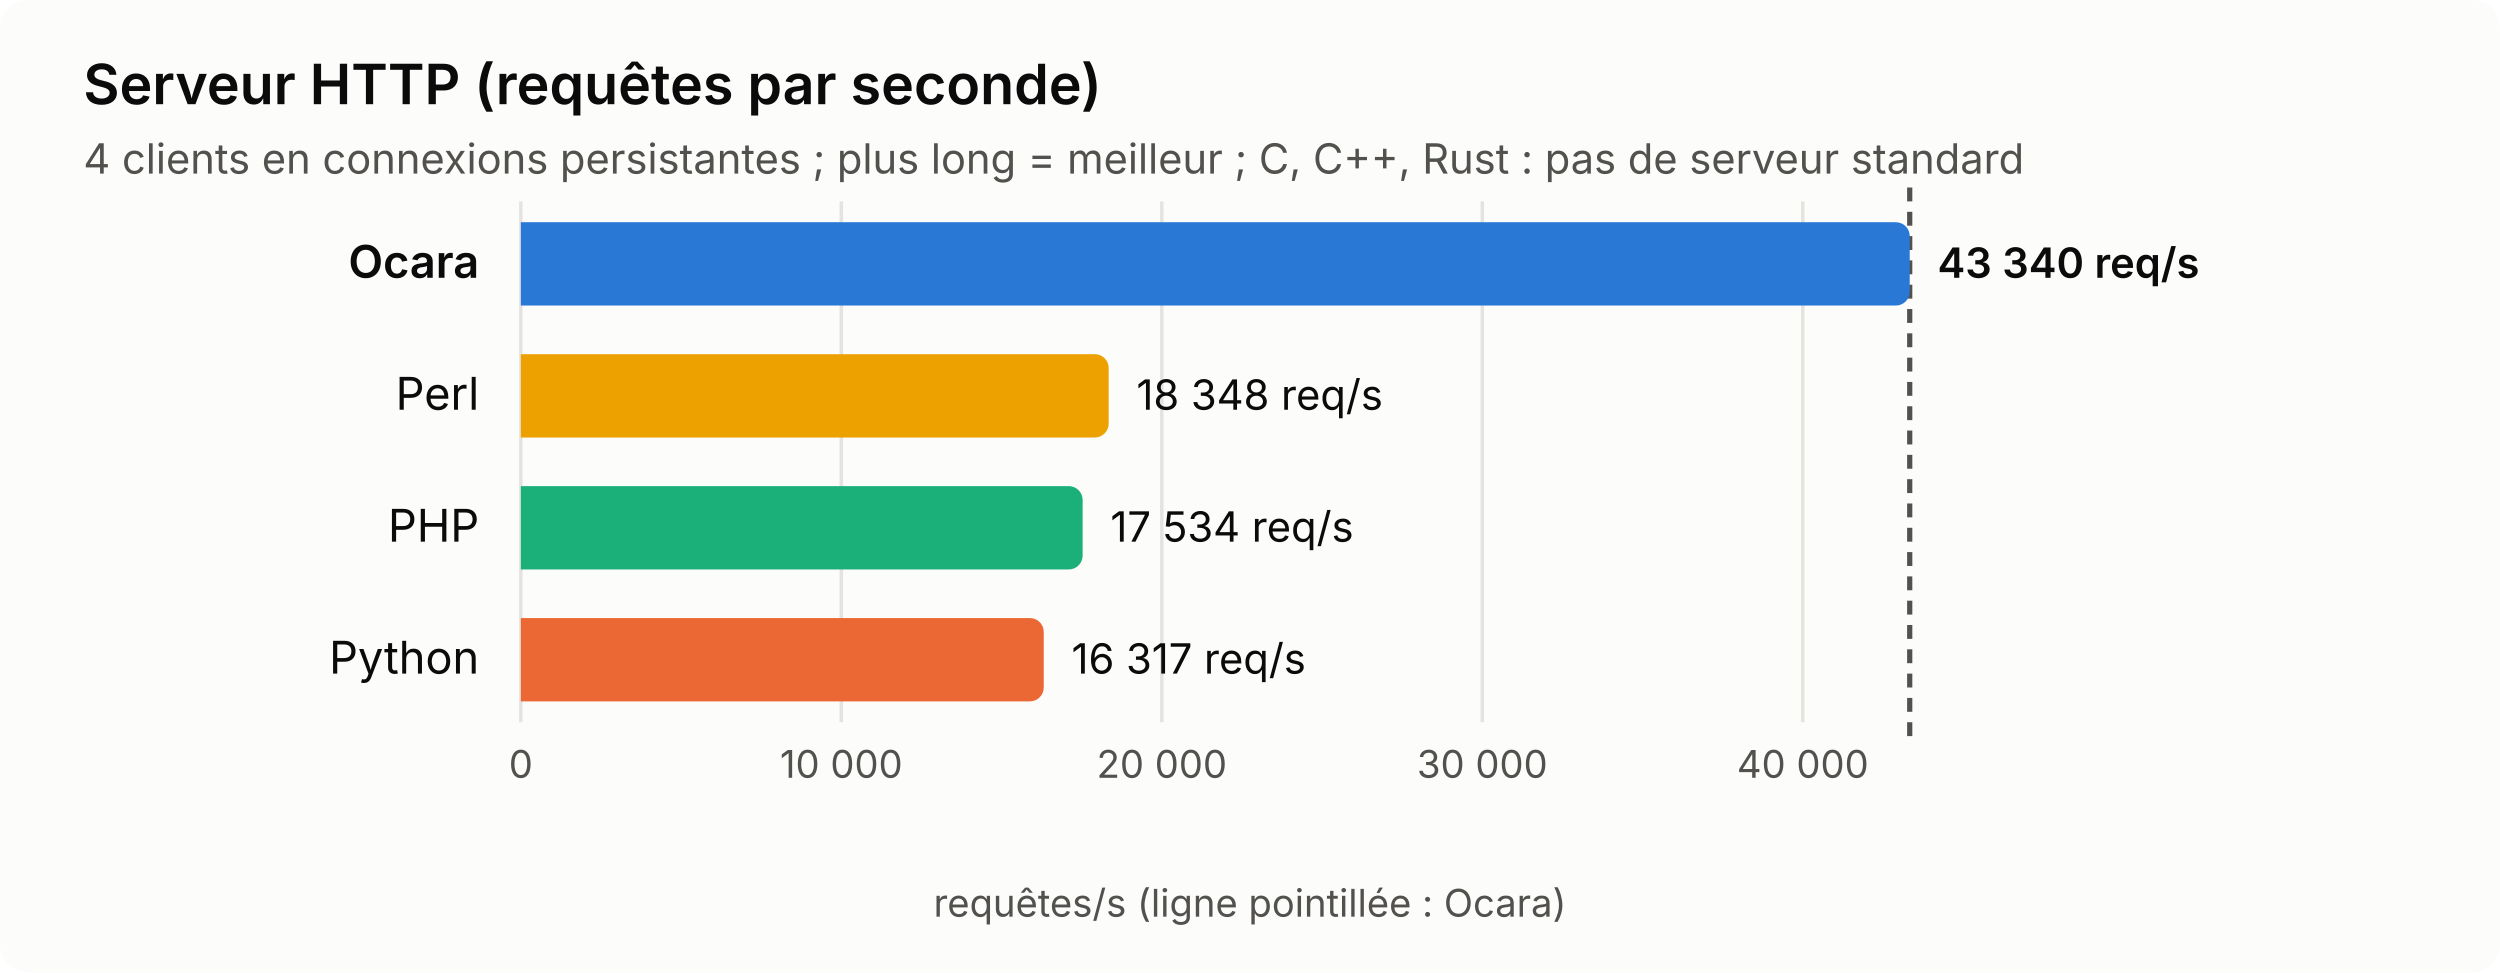
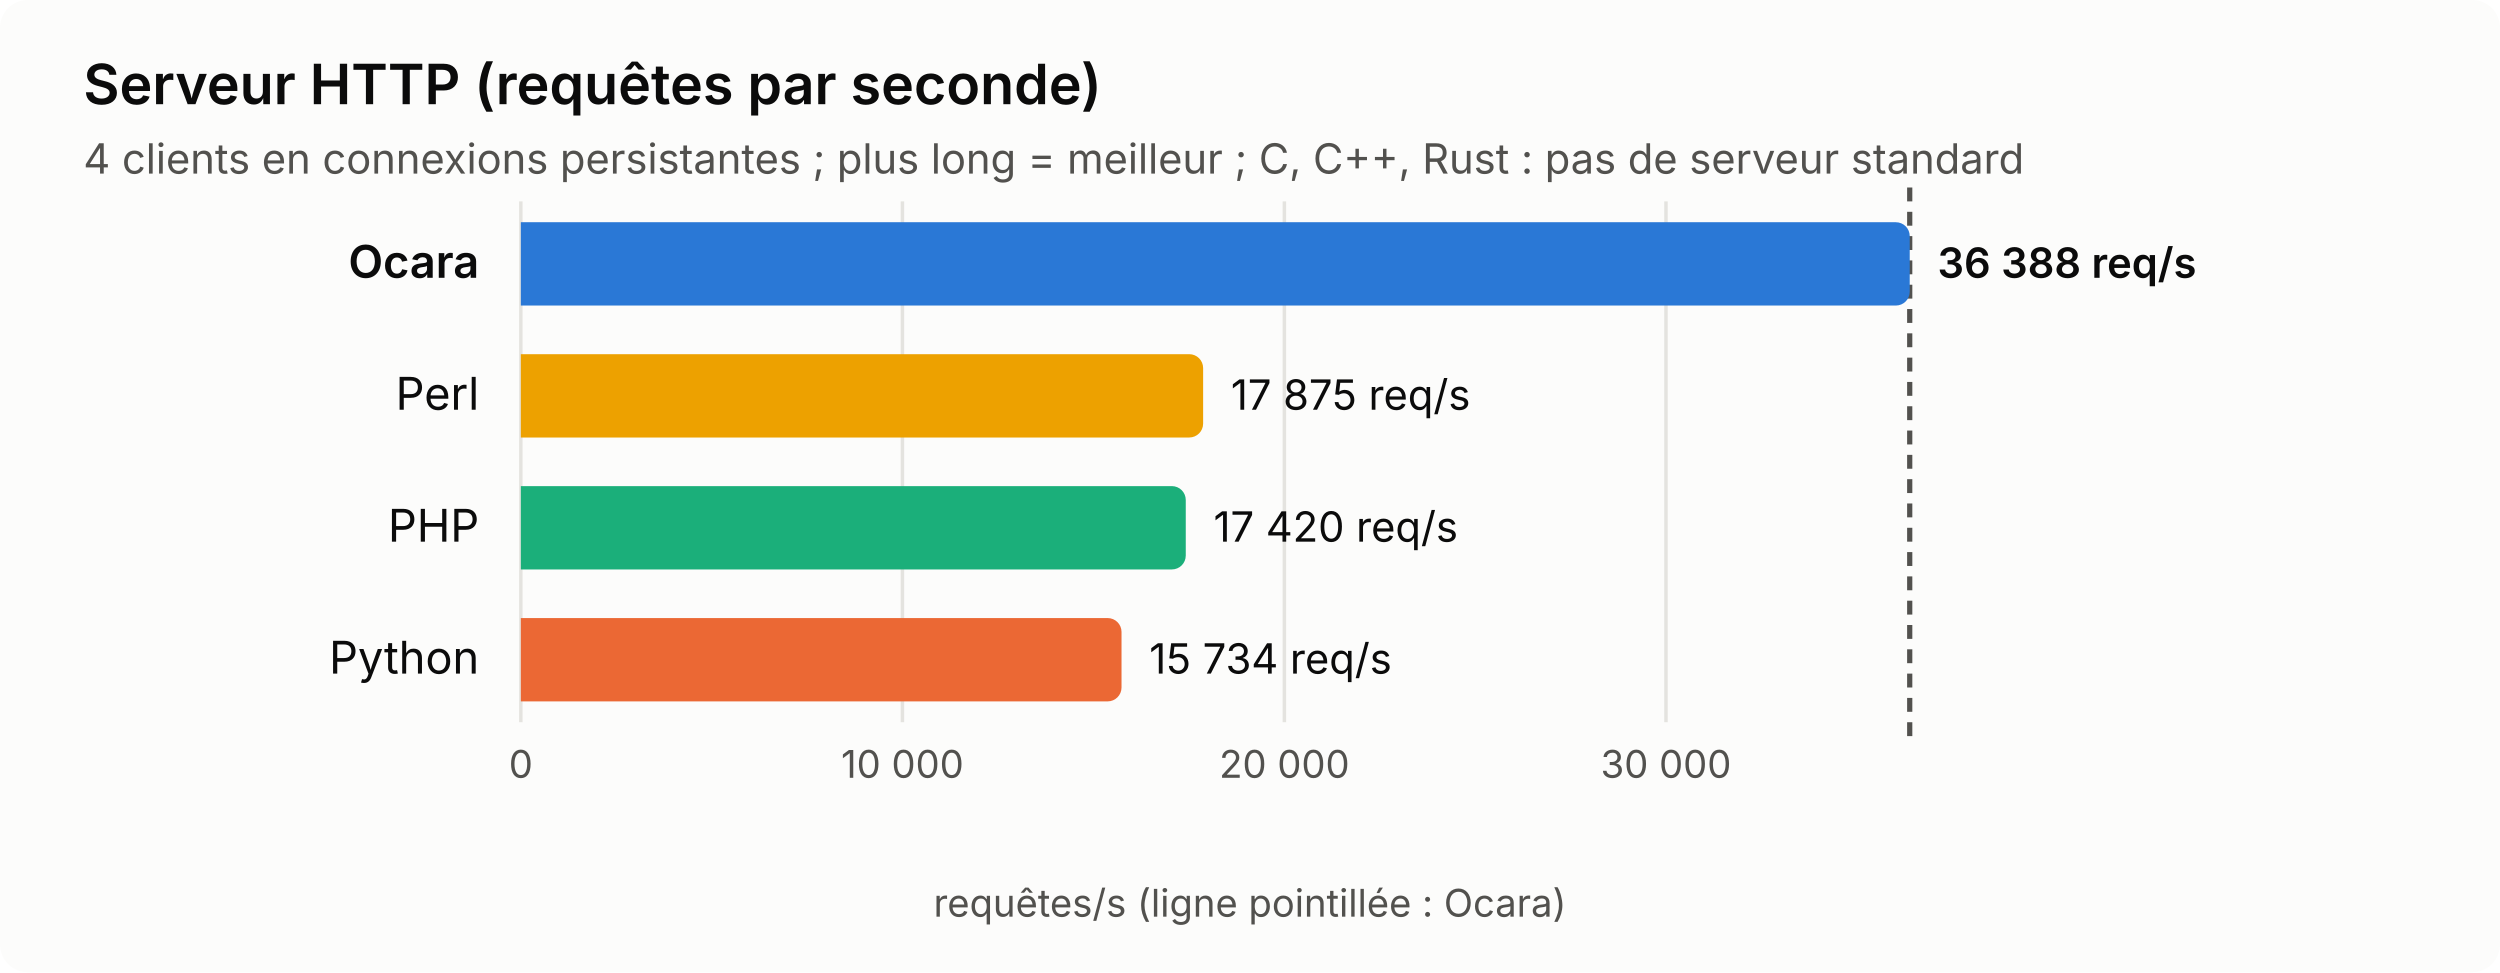
<svg xmlns="http://www.w3.org/2000/svg" viewBox="0 0 720 280" width="720" height="280" role="img" aria-labelledby="t d">
  <style>svg { font-family: system-ui, -apple-system, 'Segoe UI', sans-serif; } .surface { fill: #fcfcfb; } .ink { fill: #0b0b0b; } .ink2 { fill: #52514e; } .grid { stroke: #e4e3df; } .ref { stroke: #52514e; } .s0 { fill: #2a78d6; } .s1 { fill: #eb6834; } .s2 { fill: #1baf7a; } .s3 { fill: #eda100; } .s4 { fill: #e87ba4; } .s5 { fill: #008300; } .s6 { fill: #6250d6; } @media (prefers-color-scheme: dark) { .surface { fill: #1a1a19; } .ink { fill: #f0efec; } .ink2 { fill: #c3c2b7; } .grid { stroke: #3a3936; } .ref { stroke: #c3c2b7; } .s0 { fill: #3987e5; } .s1 { fill: #d95926; } .s2 { fill: #199e70; } .s3 { fill: #c98500; } .s4 { fill: #d55181; } .s5 { fill: #008300; } .s6 { fill: #9085e9; } }</style>
  <rect class="surface" width="720" height="280" rx="8" />
  <text class="ink" x="24" y="30" font-size="16" font-weight="600">Serveur HTTP (requêtes par seconde)</text>
  <text class="ink2" x="24" y="50" font-size="12">4 clients en connexions persistantes ; plus long = meilleur ; C, C++, Rust : pas de serveur standard</text>
  <line class="grid" x1="150.0" y1="58" x2="150.0" y2="208" stroke-width="1" />
  <text class="ink2" x="150.0" y="224" font-size="11" text-anchor="middle">0</text>
-   <line class="grid" x1="242.3" y1="58" x2="242.3" y2="208" stroke-width="1" />
-   <text class="ink2" x="242.3" y="224" font-size="11" text-anchor="middle">10 000</text>
-   <line class="grid" x1="334.6" y1="58" x2="334.6" y2="208" stroke-width="1" />
-   <text class="ink2" x="334.6" y="224" font-size="11" text-anchor="middle">20 000</text>
-   <line class="grid" x1="426.9" y1="58" x2="426.9" y2="208" stroke-width="1" />
-   <text class="ink2" x="426.9" y="224" font-size="11" text-anchor="middle">30 000</text>
-   <line class="grid" x1="519.2" y1="58" x2="519.2" y2="208" stroke-width="1" />
-   <text class="ink2" x="519.2" y="224" font-size="11" text-anchor="middle">40 000</text>
+   <line class="grid" x1="259.9" y1="58" x2="259.9" y2="208" stroke-width="1" />
+   <text class="ink2" x="259.9" y="224" font-size="11" text-anchor="middle">10 000</text>
+   <line class="grid" x1="369.9" y1="58" x2="369.9" y2="208" stroke-width="1" />
+   <text class="ink2" x="369.9" y="224" font-size="11" text-anchor="middle">20 000</text>
+   <line class="grid" x1="479.8" y1="58" x2="479.8" y2="208" stroke-width="1" />
+   <text class="ink2" x="479.8" y="224" font-size="11" text-anchor="middle">30 000</text>
  <line class="ref" x1="550.0" y1="54" x2="550.0" y2="212" stroke-width="1.5" stroke-dasharray="4 3" />
  <text class="ink" x="138" y="80.0" font-size="13" text-anchor="end" font-weight="600">Ocara</text>
  <path class="s0" d="M150,64 h396.0 a4,4 0 0 1 4,4 v16 a4,4 0 0 1 -4,4 h-396.0 z" />
-   <text class="ink" x="558.0" y="80.0" font-size="12" font-weight="600">43 340 req/s</text>
+   <text class="ink" x="558.0" y="80.0" font-size="12" font-weight="600">36 388 req/s</text>
  <text class="ink" x="138" y="118.0" font-size="13" text-anchor="end">Perl</text>
-   <path class="s3" d="M150,102 h165.3 a4,4 0 0 1 4,4 v16 a4,4 0 0 1 -4,4 h-165.3 z" />
-   <text class="ink" x="327.3" y="118.0" font-size="12">18 348 req/s</text>
+   <path class="s3" d="M150,102 h192.5 a4,4 0 0 1 4,4 v16 a4,4 0 0 1 -4,4 h-192.5 z" />
+   <text class="ink" x="354.5" y="118.0" font-size="12">17 875 req/s</text>
  <text class="ink" x="138" y="156.0" font-size="13" text-anchor="end">PHP</text>
-   <path class="s2" d="M150,140 h157.8 a4,4 0 0 1 4,4 v16 a4,4 0 0 1 -4,4 h-157.8 z" />
-   <text class="ink" x="319.8" y="156.0" font-size="12">17 534 req/s</text>
+   <path class="s2" d="M150,140 h187.5 a4,4 0 0 1 4,4 v16 a4,4 0 0 1 -4,4 h-187.5 z" />
+   <text class="ink" x="349.5" y="156.0" font-size="12">17 420 req/s</text>
  <text class="ink" x="138" y="194.0" font-size="13" text-anchor="end">Python</text>
-   <path class="s1" d="M150,178 h146.6 a4,4 0 0 1 4,4 v16 a4,4 0 0 1 -4,4 h-146.6 z" />
-   <text class="ink" x="308.6" y="194.0" font-size="12">16 317 req/s</text>
+   <path class="s1" d="M150,178 h169.0 a4,4 0 0 1 4,4 v16 a4,4 0 0 1 -4,4 h-169.0 z" />
+   <text class="ink" x="331.0" y="194.0" font-size="12">15 734 req/s</text>
  <text class="ink2" x="360.0" y="264" font-size="11" text-anchor="middle">requêtes/s (ligne pointillée : Ocara)</text>
</svg>
